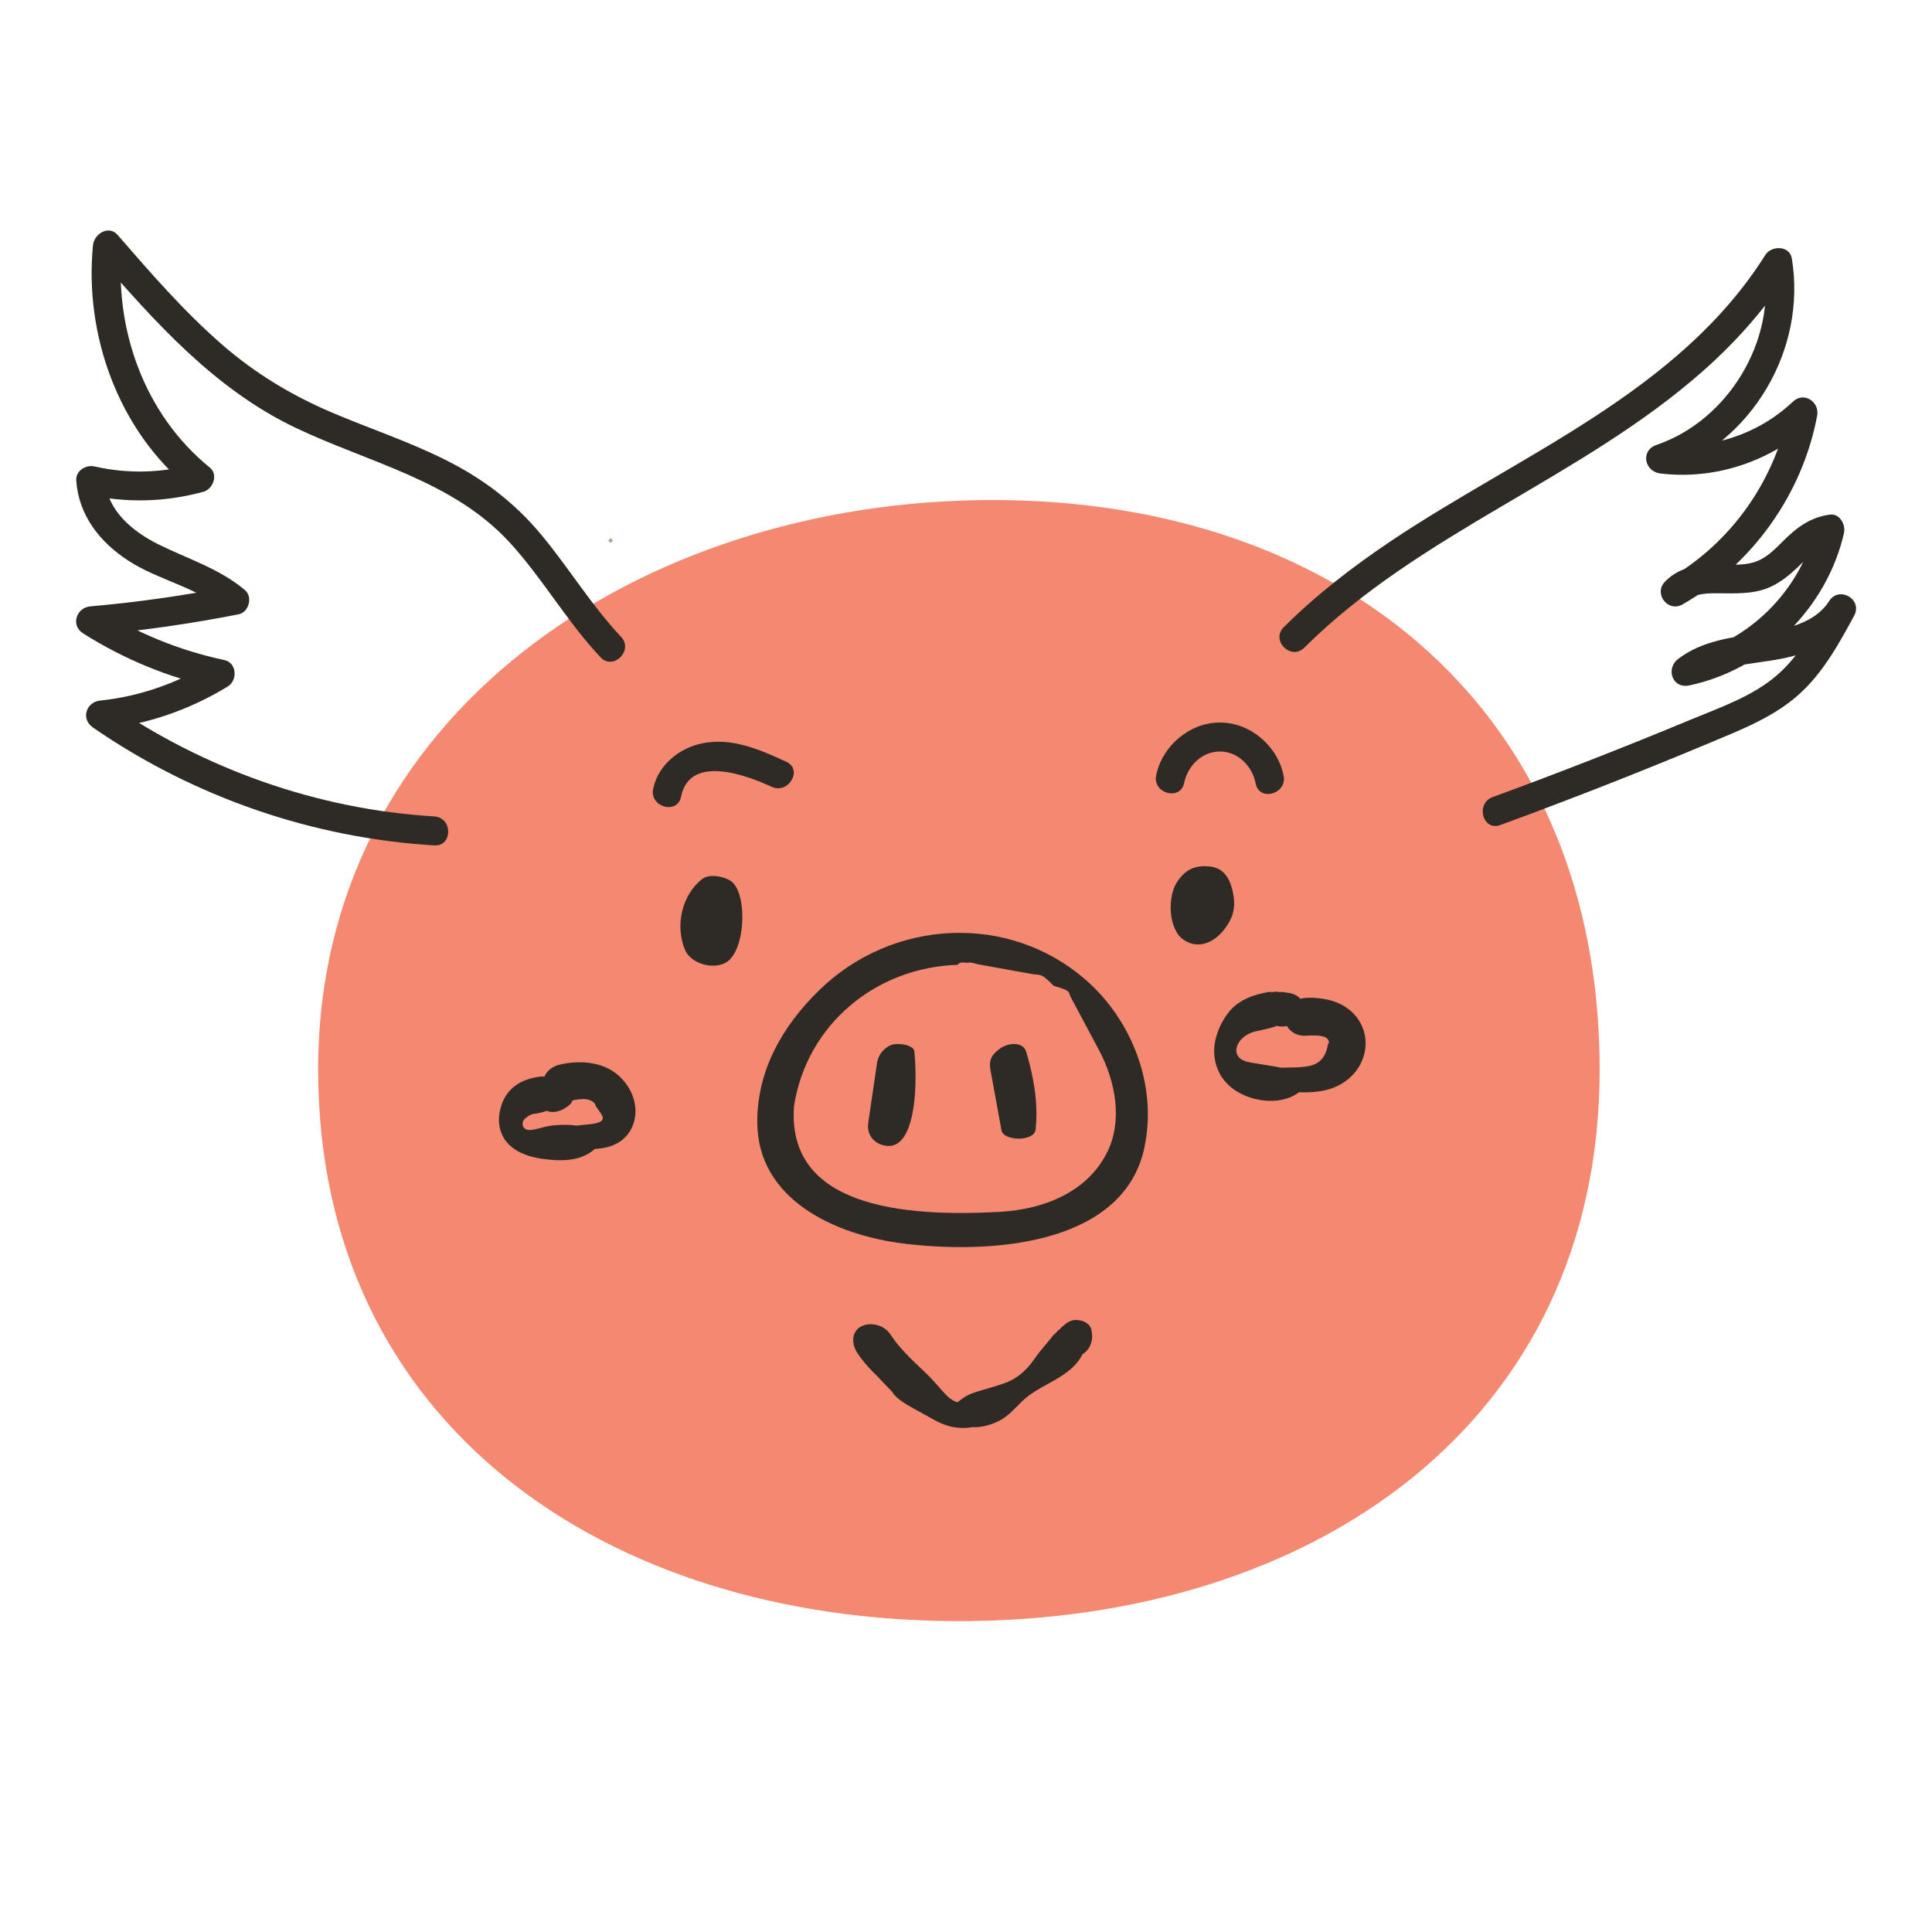
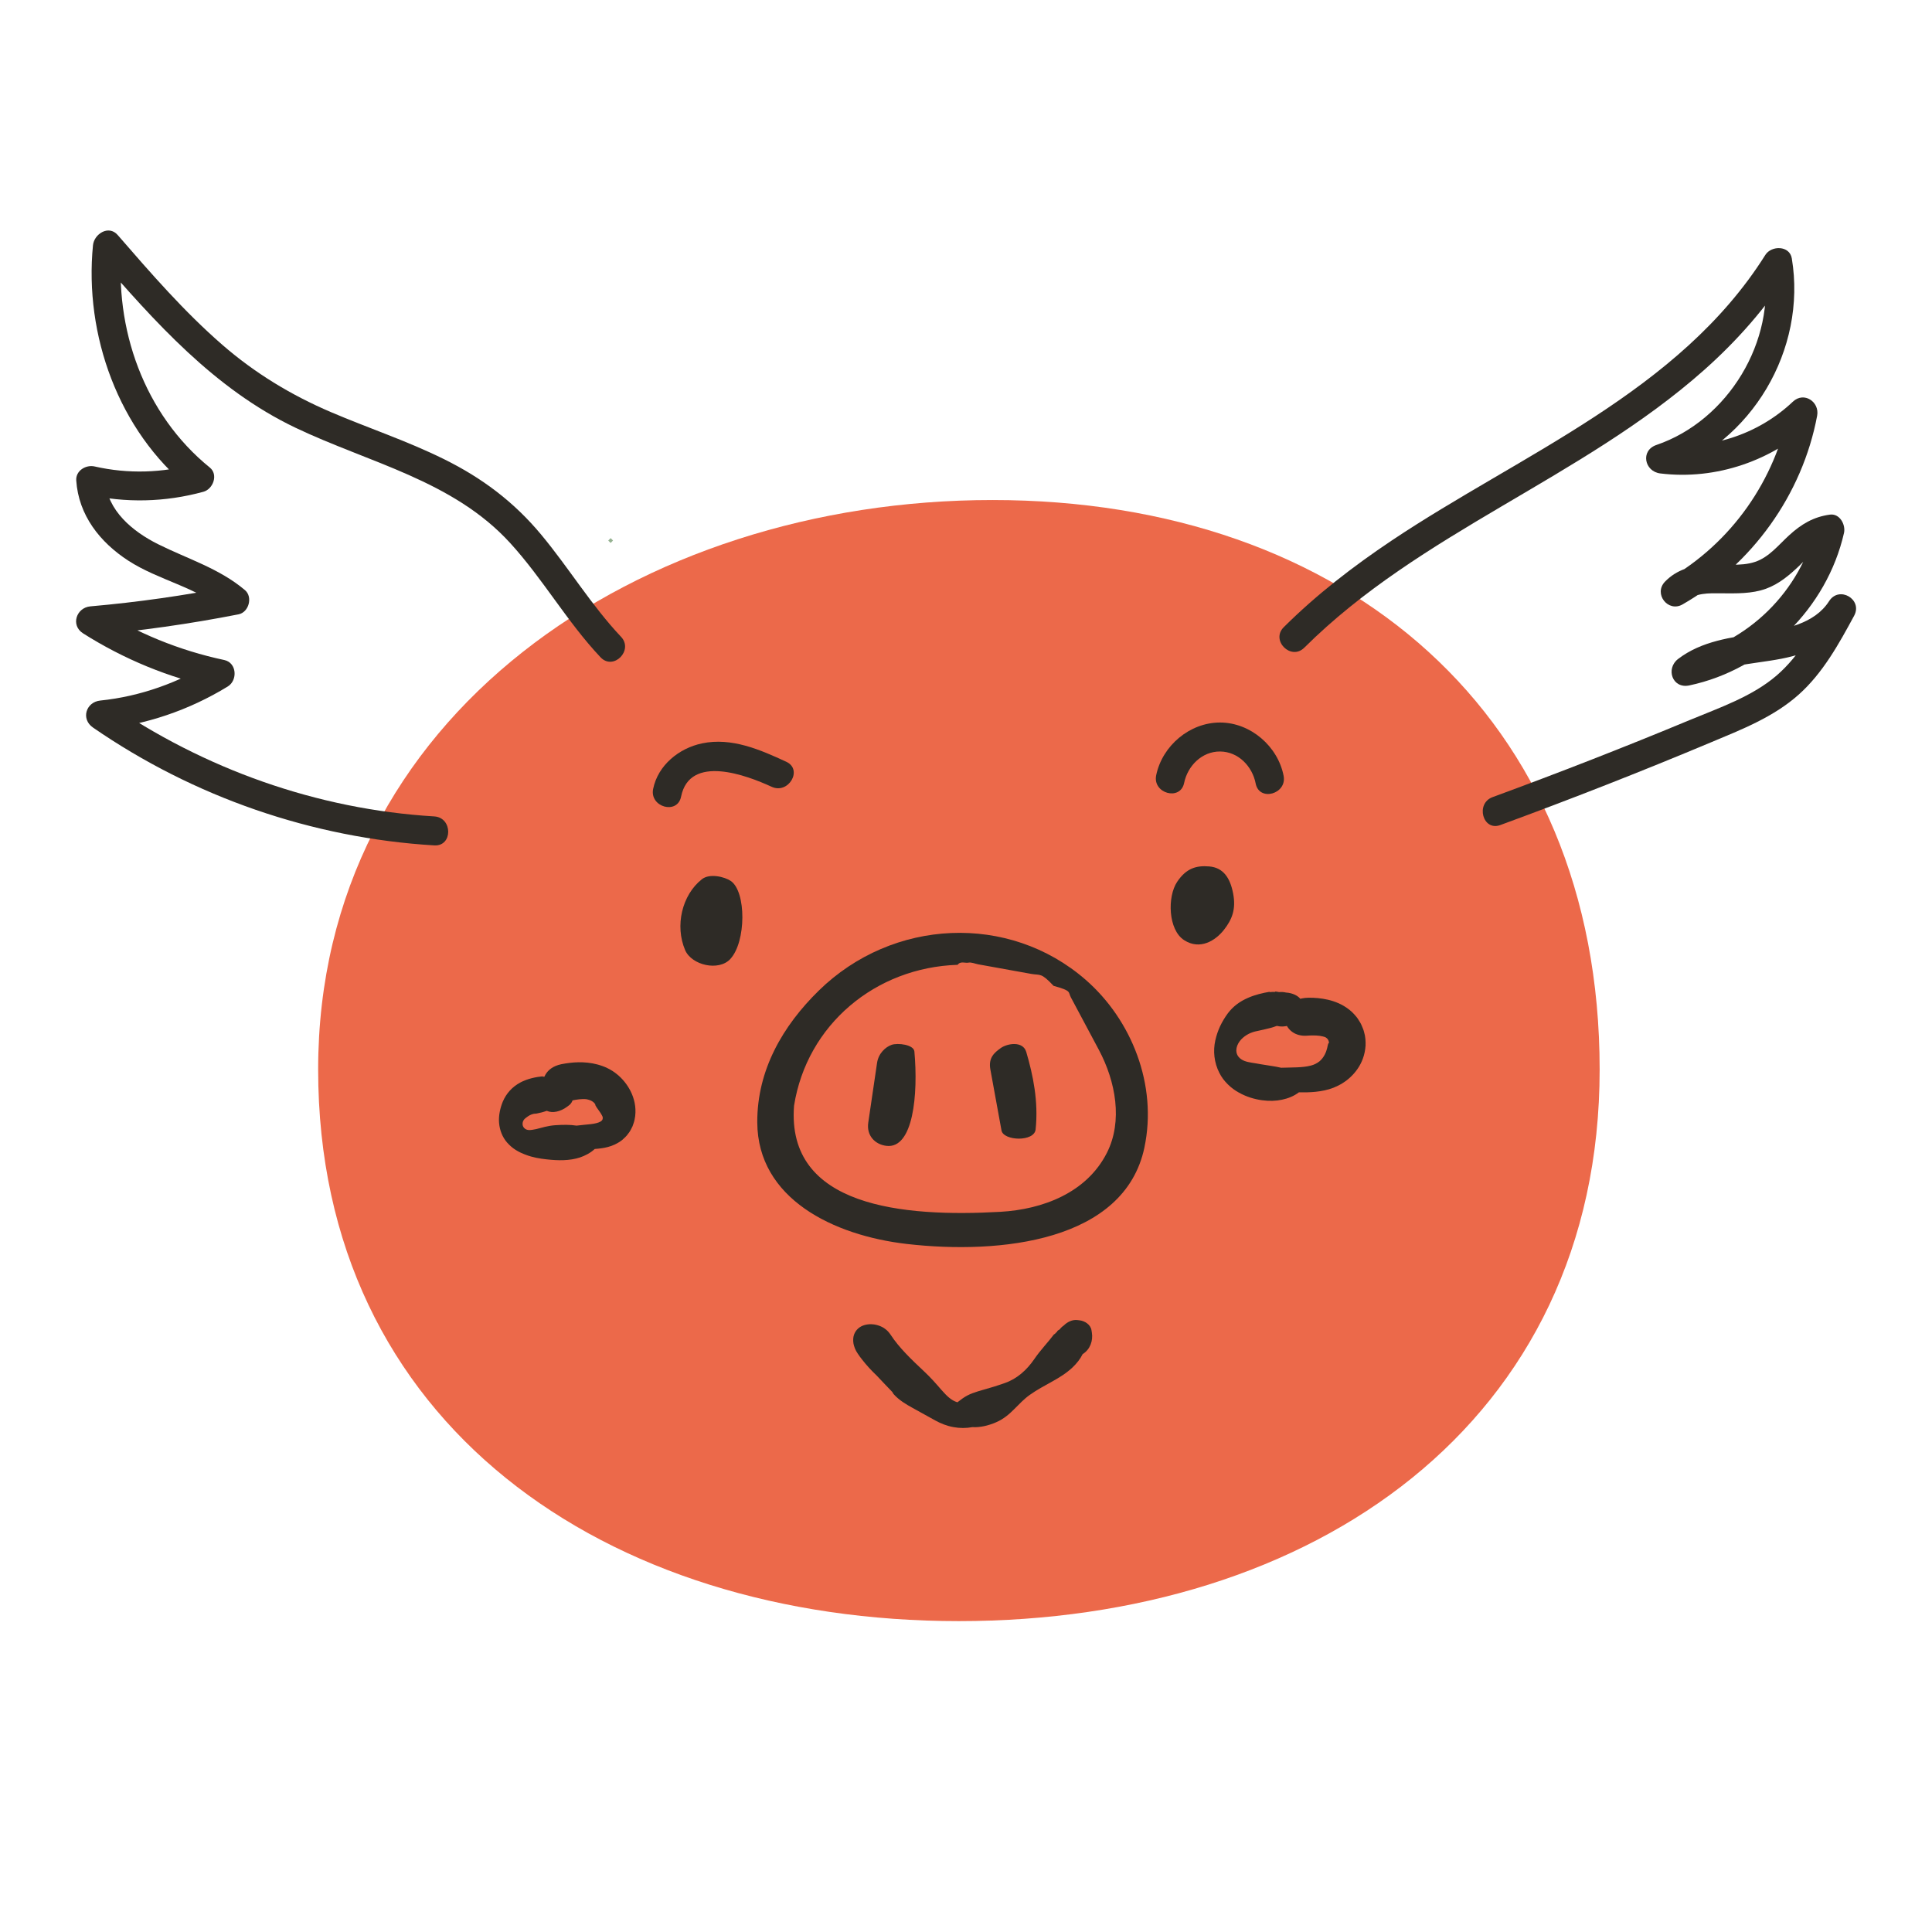
<svg xmlns="http://www.w3.org/2000/svg" id="Layer_1" data-name="Layer 1" viewBox="0 0 800 800">
  <defs>
    <style>
      .cls-1 {
        fill: #94b190;
      }

      .cls-2 {
        fill: #2e2b26;
      }

      .cls-3 {
-         fill: #f48870;
+         fill: #EC694A;
      }
    </style>
  </defs>
  <path class="cls-3" d="M131.74,442.85c0,146.53,118.79,228.42,265.32,228.42s265.32-81.89,265.32-228.42-104.89-235.8-251.42-235.8-279.22,89.27-279.22,235.8Z" />
  <path class="cls-2" d="M473.87,475.22c-8.29,38.88-59.7,44.32-98.34,39.88-30.44-3.5-61.82-18.75-61.96-50.36-.09-21.67,10.58-39.98,25.48-54.56,30.61-29.95,78.75-32.11,110.45-4.51,19.03,16.56,29.89,43.57,24.36,69.55ZM455.03,434.75l-11.6-21.75c-1.21-2.27.47-2.69-7.16-4.78-5.28-5.64-5.47-4.27-9.25-4.95l-21.89-3.95c-1.29-.23-2.99-.98-4.17-.7s-3.28-.78-4.42.89c-34.03,1.09-62.41,24.77-67.74,58.33-3.26,41.94,45.15,46.22,85.39,43.95,17.66-1,35.8-7.92,44.16-24.44,6.65-13.14,3.63-29.55-3.32-42.6Z" />
  <rect class="cls-1" x="252.14" y="223.11" width="1.41" height="1.41" transform="translate(-84.2 244.35) rotate(-45)" />
  <path class="cls-3" d="M378.63,435.4c-.26-2.88-6.98-3.63-9.45-2.75s-5.42,3.48-6.01,7.48l-3.64,24.72c-.8,5.4,2.82,9.04,7.49,9.62,11.17,1.37,13.22-21.34,11.61-39.07ZM428.83,467.67c1.21-11.56-1.05-22.42-3.87-32.04-1.37-4.69-7.85-3.59-10.6-1.62s-5.16,4-4.28,8.79l4.62,25.31c.79,4.35,13.58,4.82,14.13-.43Z" />
  <path class="cls-2" d="M378.63,435.4c1.61,17.73-.44,40.44-11.61,39.07-4.67-.57-8.29-4.22-7.49-9.62l3.64-24.72c.59-4,3.51-6.59,6.01-7.48s9.19-.13,9.45,2.75Z" />
  <path class="cls-2" d="M428.83,467.67c-.55,5.25-13.34,4.78-14.13.43l-4.62-25.31c-.87-4.79,1.66-6.92,4.28-8.79,2.76-1.97,9.23-3.07,10.6,1.62,2.82,9.62,5.08,20.48,3.87,32.04Z" />
  <path class="cls-2" d="M446.97,546.71l-.94-.11c-1.98-.22-4.07.77-5.59,2.3-.61.4-1.17.93-1.65,1.57-.22.14-.44.24-.65.41l-.37.28.07.15c-.46.39-.88.83-1.27,1.29l.09-.35c-2.82,3.74-5.78,6.7-8.39,10.53-3.07,4.48-7.11,8.11-12.04,9.85-.96.36-1.95.68-2.95,1-1,.35-1.96.63-2.92.91-1.91.56-3.75,1.07-5.39,1.58-1.65.51-3.09,1.03-4.42,1.73-1.34.7-2.57,1.61-4.11,2.81-2.58-.77-4.44-2.69-6.56-5.07-1.04-1.19-2.19-2.54-3.41-3.86-1.21-1.31-2.45-2.59-3.76-3.81-5.37-5.04-10.42-9.87-13.89-15.19-.69-1.01-1.39-1.8-2.25-2.42-.79-.63-1.73-1.08-2.68-1.41-1.88-.66-4.08-.77-5.99-.2-1.91.57-3.53,1.87-4.28,3.99-.35,1.04-.43,2.27-.22,3.63.26,1.32.8,2.8,1.8,4.22.53.83,1.12,1.58,1.7,2.33,1.91,2.47,3.98,4.7,6.11,6.72,2.19,2.35,4.39,4.61,6.51,6.84.14.32.31.63.55.89,2.18,2.43,5.02,4.14,7.87,5.7,3.13,1.73,6.29,3.48,9.4,5.2,2.15,1.19,4.77,2.24,7.43,2.71,2.66.5,5.35.48,7.81.02,3.2.18,6.61-.6,9.85-2,3.23-1.38,5.59-3.5,7.62-5.54,2.07-2.04,3.94-4.11,6.39-5.84,3.03-2.16,6.1-3.74,9.12-5.44,3.02-1.69,6-3.48,8.64-5.99,1.67-1.6,3.15-3.47,4.09-5.41,3.18-1.99,4.37-5.61,3.82-8.98l-.15-.95c-.38-2.34-2.81-3.85-4.96-4.09Z" />
  <g id="eyes">
    <path class="cls-2" d="M302.44,397.08c-4.84,5.24-16.07,2.59-18.74-3.66-4.31-10.09-1.31-22.84,6.95-29.36,3.21-2.53,9.43-1.01,11.98.75,6.41,4.43,6.37,25.14-.2,32.26Z" />
    <path class="cls-2" d="M510.61,369.95c1.25,6.51-.39,10.73-3.83,15.11s-9.85,8.5-16.47,4.23-7-17.98-2.88-24.14c3.79-5.66,7.96-6.83,13.3-6.38,5.77.49,8.64,4.69,9.88,11.18Z" />
  </g>
  <g id="ears">
    <path class="cls-2" d="M540.07,268.21c48.07-47.89,114.84-70.02,165.38-114.83,13.8-12.23,26.08-26.13,35.91-41.75l-10.97-1.43c5.14,30.99-14.87,63.94-44.5,74.05-6.71,2.29-5,10.98,1.6,11.79,23.13,2.83,46.55-5.28,63.42-21.23l-10.03-5.84c-5.59,29.76-23.92,55.88-50.23,70.95,2.42,3.14,4.85,6.28,7.27,9.42,3.89-4.02,9.64-3.69,14.85-3.66,6.16.03,12.58.24,18.46-1.89,5.47-1.98,9.8-5.69,13.95-9.65,3.47-3.32,7.5-8.38,12.61-9.05l-5.79-7.6c-6.22,27.31-28.3,48.96-55.68,54.75,1.54,3.66,3.08,7.31,4.62,10.97,10.6-8.1,24.12-7.99,36.68-10.44,11.9-2.32,23.4-7.23,30.13-17.79-3.45-2.02-6.91-4.04-10.36-6.06-5.97,11.03-12.04,22.42-21.67,30.74-10.17,8.78-23.77,13.39-36,18.48-26.99,11.22-54.22,21.86-81.67,31.93-7.19,2.64-4.08,14.24,3.19,11.57,29.27-10.74,58.3-22.12,87.06-34.18,12.81-5.37,26.02-10.47,36.53-19.86,10-8.93,16.61-20.97,22.92-32.62,3.69-6.81-6.21-12.57-10.36-6.06-6.05,9.49-18.47,11.71-28.79,13.24-11.78,1.74-23.96,3.24-33.72,10.69-5.26,4.02-2.41,12.45,4.62,10.97,31.21-6.59,56.98-32.03,64.06-63.13.76-3.35-1.7-8.13-5.79-7.6-6.81.9-11.9,3.96-16.92,8.55-4.36,3.98-8.31,9.08-14.08,11.01-6.14,2.05-13.1.76-19.45,1.11-6.77.38-13.05,2.09-17.89,7.1s1.28,12.85,7.27,9.42c28.79-16.5,49.62-45.48,55.74-78.13,1.08-5.76-5.46-10.15-10.03-5.84-14.75,13.95-34.86,20.17-54.94,17.71l1.6,11.79c36.29-12.37,59.14-51.09,52.88-88.81-.89-5.4-8.45-5.43-10.97-1.43-35.68,56.72-101.12,82.41-154.67,118.23-15.92,10.65-31.16,22.39-44.75,35.92-5.48,5.46,3.01,13.94,8.49,8.49h0Z" />
    <path class="cls-2" d="M257.17,263.7c-12.32-13.07-21.61-28.54-33.07-42.31s-24.66-23.55-40.18-31.23-31.3-12.85-46.86-19.5c-16.45-7.03-31.49-16.14-45.01-27.89-15.82-13.75-29.6-29.65-43.31-45.45-3.74-4.32-9.78-.45-10.24,4.24-3.65,37.14,10.57,76.76,39.91,100.53.88-3.34,1.77-6.69,2.65-10.03-13.78,3.79-27.94,4.26-41.89,1.09-3.56-.81-7.87,1.71-7.6,5.79.96,14.39,9.79,25.6,21.61,33.25,12.59,8.14,28.17,10.87,39.77,20.66l2.65-10.03c-19.24,3.78-38.64,6.55-58.17,8.26-5.82.51-8.3,7.84-3.03,11.18,16.95,10.74,35.65,18.45,55.29,22.62-.48-3.66-.96-7.31-1.43-10.97-14.25,8.71-30.07,14.46-46.73,16.17-5.95.61-8.13,7.66-3.03,11.18,41.73,28.78,90.72,45.75,141.32,48.8,7.71.46,7.69-11.54,0-12-48.54-2.92-95.29-19.59-135.27-47.16-1.01,3.73-2.02,7.45-3.03,11.18,18.82-1.93,36.64-7.94,52.78-17.81,4.17-2.55,3.8-9.85-1.43-10.97-18.72-3.98-36.26-11.18-52.42-21.41-1.01,3.73-2.02,7.45-3.03,11.18,20.6-1.81,41.08-4.71,61.36-8.69,4.26-.84,6-7.2,2.65-10.03-10.69-9.02-23.68-12.88-35.99-19.02-10.46-5.23-21.04-13.87-21.88-26.4l-7.6,5.79c16.04,3.64,32.41,3.26,48.27-1.09,4.01-1.1,6.26-7.1,2.65-10.03-27.2-22.03-39.78-57.65-36.4-92.05l-10.24,4.24c23.89,27.54,48.6,55.32,82.06,71.3,30.51,14.57,65.3,21.85,88.94,47.75,13.59,14.89,23.58,32.64,37.43,47.33,5.31,5.63,13.78-2.87,8.49-8.49h0Z" />
  </g>
  <path class="cls-2" d="M490.32,324.21c1.45-7.06,7.35-13.1,14.92-13.03s13.34,6.18,14.71,13.27c1.47,7.57,13.03,4.37,11.57-3.19-2.36-12.23-13.69-22.05-26.28-22.08s-23.97,9.6-26.49,21.84c-1.55,7.54,10.01,10.76,11.57,3.19h0Z" />
  <path class="cls-2" d="M325.58,315.43c-10.89-5.03-22.62-10.17-34.86-7.62-9.56,1.99-18.29,9.06-20.27,18.88-1.52,7.54,10.05,10.77,11.57,3.19,3.58-17.8,27.29-8.8,37.5-4.09,6.96,3.22,13.07-7.12,6.06-10.36h0Z" />
  <path class="cls-2" d="M539.32,414.84l-.55-.83c-1.15-1.73-3.57-2.85-6.27-3.02-.87-.21-1.85-.28-2.88-.19-.32-.06-.62-.14-.96-.17l-.6-.06-.08.15c-.79-.02-1.6,0-2.42.13l.42-.22c-3.14.54-6.27,1.25-9.3,2.6-.76.31-1.49.72-2.23,1.11-.75.44-1.56.94-2.26,1.48-1.44,1.08-2.7,2.36-3.78,3.79-1.25,1.7-2.3,3.46-3.19,5.32-.86,1.87-1.55,3.84-2,5.94-.46,2.08-.61,4.35-.34,6.66.26,2.29.97,4.71,2.06,6.78,1.68,3.38,4.81,6.35,8.01,8.08,3.23,1.83,6.52,2.75,9.56,3.19,3.02.42,5.91.31,8.31-.21,2.47-.51,4.93-1.46,7.01-3.05,2.27.03,4.59.01,6.99-.24,2.41-.26,4.86-.71,7.38-1.69,2.61-1.04,5.03-2.51,7.12-4.5,2.08-2,3.92-4.48,5.05-7.64.58-1.63.96-3.4,1.08-5.26.07-1.86-.06-3.81-.62-5.66-.22-.96-.62-1.76-.97-2.63-.33-.86-.84-1.66-1.36-2.46-.49-.82-1.1-1.53-1.74-2.23-.62-.73-1.31-1.32-2.02-1.89-2.86-2.28-5.96-3.46-8.8-4.14-2.86-.66-5.58-.88-8.15-.84-3.97.06-6.64,1.52-8.18,3.31-1.55,1.8-1.98,3.97-1.62,5.93.36,1.97,1.48,3.74,3.1,4.91,1.63,1.18,3.75,1.76,6.28,1.55.71-.04,1.42-.1,2.08-.09,1.13-.03,2.12.07,3.07.17.86.16,1.72.32,2.26.57.16.08.32.15.41.26.1.09.24.17.34.26.13.21.34.35.42.58.16.16.16.49.29.71.02.12,0,.22.03.32,0,.11-.03.21-.02.31-.14.1-.26.19-.28.28-.16.43-.23,1.01-.43,1.82-.19.8-.52,1.77-1.04,2.75-.52.97-1.23,1.93-2.09,2.66-.97.79-2.23,1.45-3.6,1.79-3.48.92-7.81.74-12.32.9-2.81-.66-5.67-.95-8.48-1.46-2.71-.54-4.89-.67-6.7-1.36-.89-.35-1.72-.85-2.38-1.61-.62-.72-1-1.67-1-2.74.01-1.33.55-2.65,1.35-3.74.8-1.1,1.86-1.99,2.97-2.67,1.11-.69,2.31-1.14,3.4-1.42,1.18-.26,2.38-.52,3.63-.8,1.68-.39,3.57-.82,5.43-1.53,1.67.42,3.34.32,4.98-.18,1.64-.5,3.23-1.42,4.54-2.63l.74-.69c1.84-1.68,1.6-4.53.35-6.42Z" />
  <path class="cls-2" d="M237,451.38l-.37-.89c-.76-1.87-2.83-3.31-5.35-3.82-.8-.31-1.72-.5-2.73-.52-.29-.1-.58-.2-.92-.27l-.58-.11-.09.14c-.78-.1-1.58-.14-2.41-.07l.43-.19c-1.58.14-3.19.4-4.78.8-.8.19-1.59.45-2.37.73-.39.13-.78.31-1.16.48l-.57.25-.63.33c-3.43,1.82-5.85,4.59-7.26,7.9-1.03,2.46-1.83,5.78-1.56,8.79.25,3.02,1.36,5.93,3.35,8.2,1.01,1.13,2.15,2.16,3.47,2.99.66.41,1.34.8,2.06,1.14.36.17.71.34,1.12.49l1.01.4c2.98,1.15,5.94,1.61,8.55,1.9,2.47.28,4.83.44,7.2.35,2.35-.09,4.64-.43,6.76-1.13,1.07-.36,2.05-.8,3.11-1.37,1.04-.57,2.07-1.27,3-2.14,1.7-.13,3.49-.29,5.42-.81,1.92-.5,3.95-1.38,5.86-2.85.7-.63,1.44-1.26,2.05-2,.58-.76,1.22-1.52,1.64-2.41.23-.43.45-.88.67-1.33.18-.46.34-.95.49-1.42.34-.95.45-1.86.61-2.82.44-3.78-.39-7.31-1.98-10.44-1.37-2.63-3.23-4.98-5.63-6.92-1.19-.97-2.54-1.83-4.02-2.53-.77-.4-1.37-.58-2.04-.84-.66-.26-1.33-.42-1.99-.62-2.67-.71-5.34-.95-7.85-.91-2.51.05-4.87.37-7.1.81-3.4.71-5.45,2.4-6.55,4.3-1.1,1.91-1.27,4.08-.75,6,.52,1.93,1.76,3.61,3.48,4.59,1.73.99,3.89,1.28,6.26.62.66-.18,1.32-.35,1.95-.48,2.09-.45,4.03-.69,5.77-.58.48.06.91.2,1.36.32.39.15.93.33,1.09.47.25.1.49.35.75.52.23.27.5.47.7.79,0,.21.05.36.11.53.32.59.68,1.13,1.09,1.67.35.54.79,1.07,1.09,1.58.3.48.57,1,.74,1.35.13.39.12.88-.07,1.33-.12.24-.41.53-.76.73-.84.51-2.27.86-4.01,1.07-.87.11-1.81.19-2.82.28-1.02.09-2.09.2-3.12.34-2.66-.43-5.56-.39-8.71-.18-1.55.1-3.03.36-4.41.69-1.31.32-2.5.68-3.6.93-2.35.47-3.85.74-5-.52l-.08-.09c-.62-.76-.66-1.81-.35-2.59.14-.4.39-.74.66-1.02.27-.3.54-.4.93-.74.74-.59,1.6-1.02,2.35-1.24.37-.12.73-.17,1.01-.19.14-.03.27.02.37,0,.14-.02.42-.06.61-.12.57-.1,1.15-.24,1.8-.41.66-.16,1.35-.39,2.11-.65,1.27.56,2.62.63,4.09.32,1.45-.31,2.99-1.01,4.35-2.03l.77-.58c1.91-1.41,2.17-4.25,1.35-6.29Z" />
</svg>
